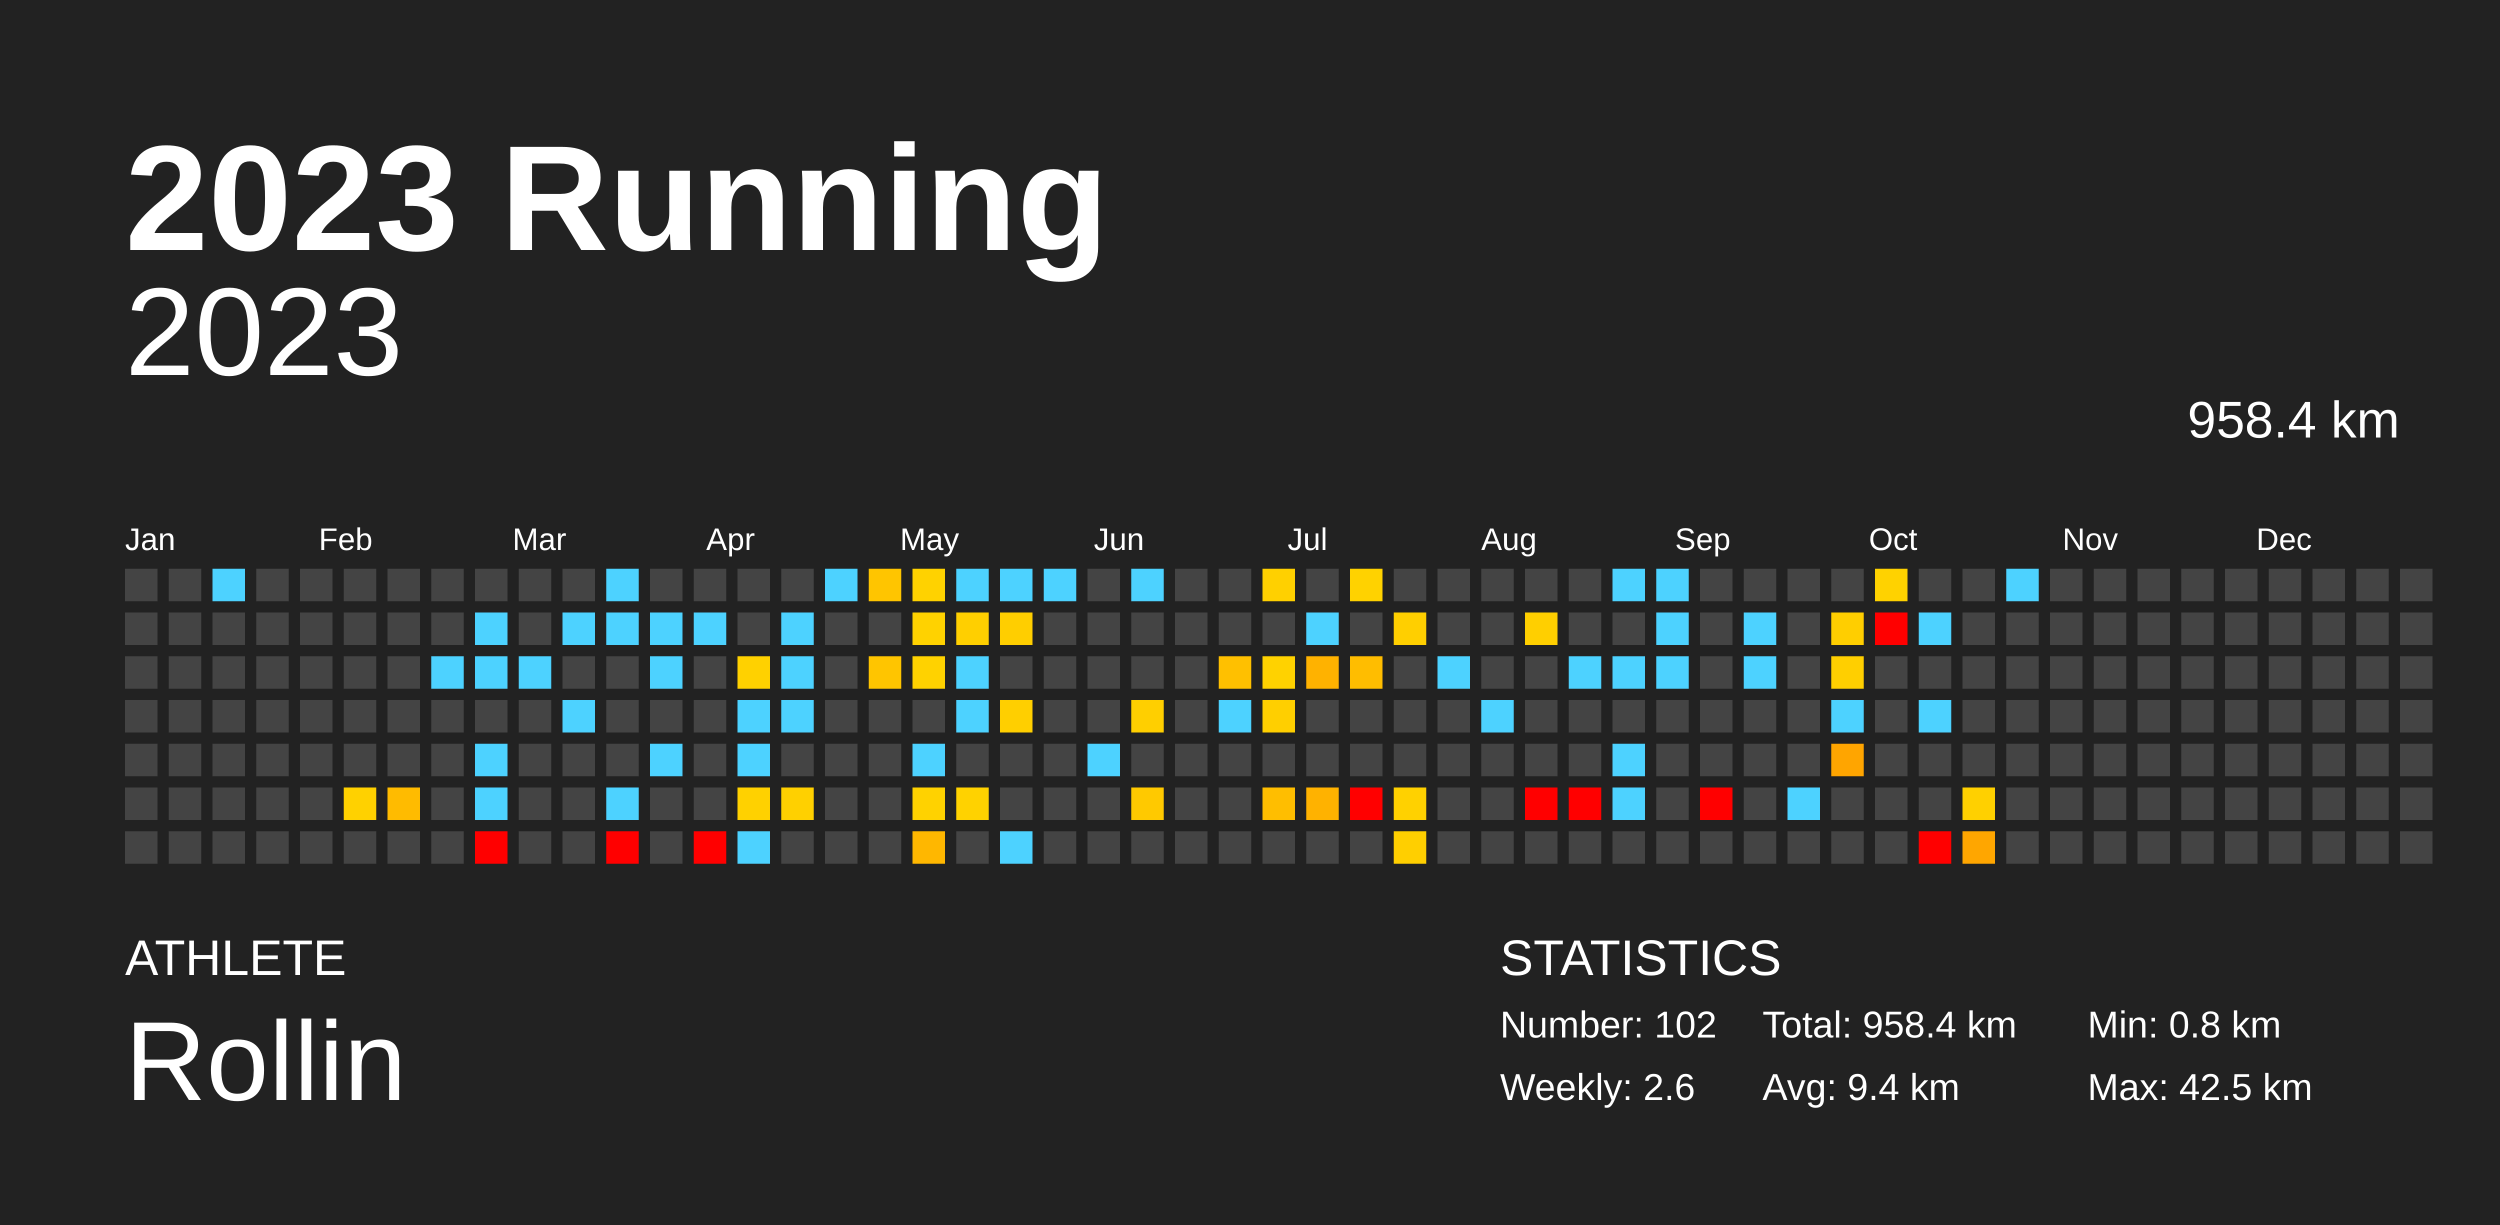
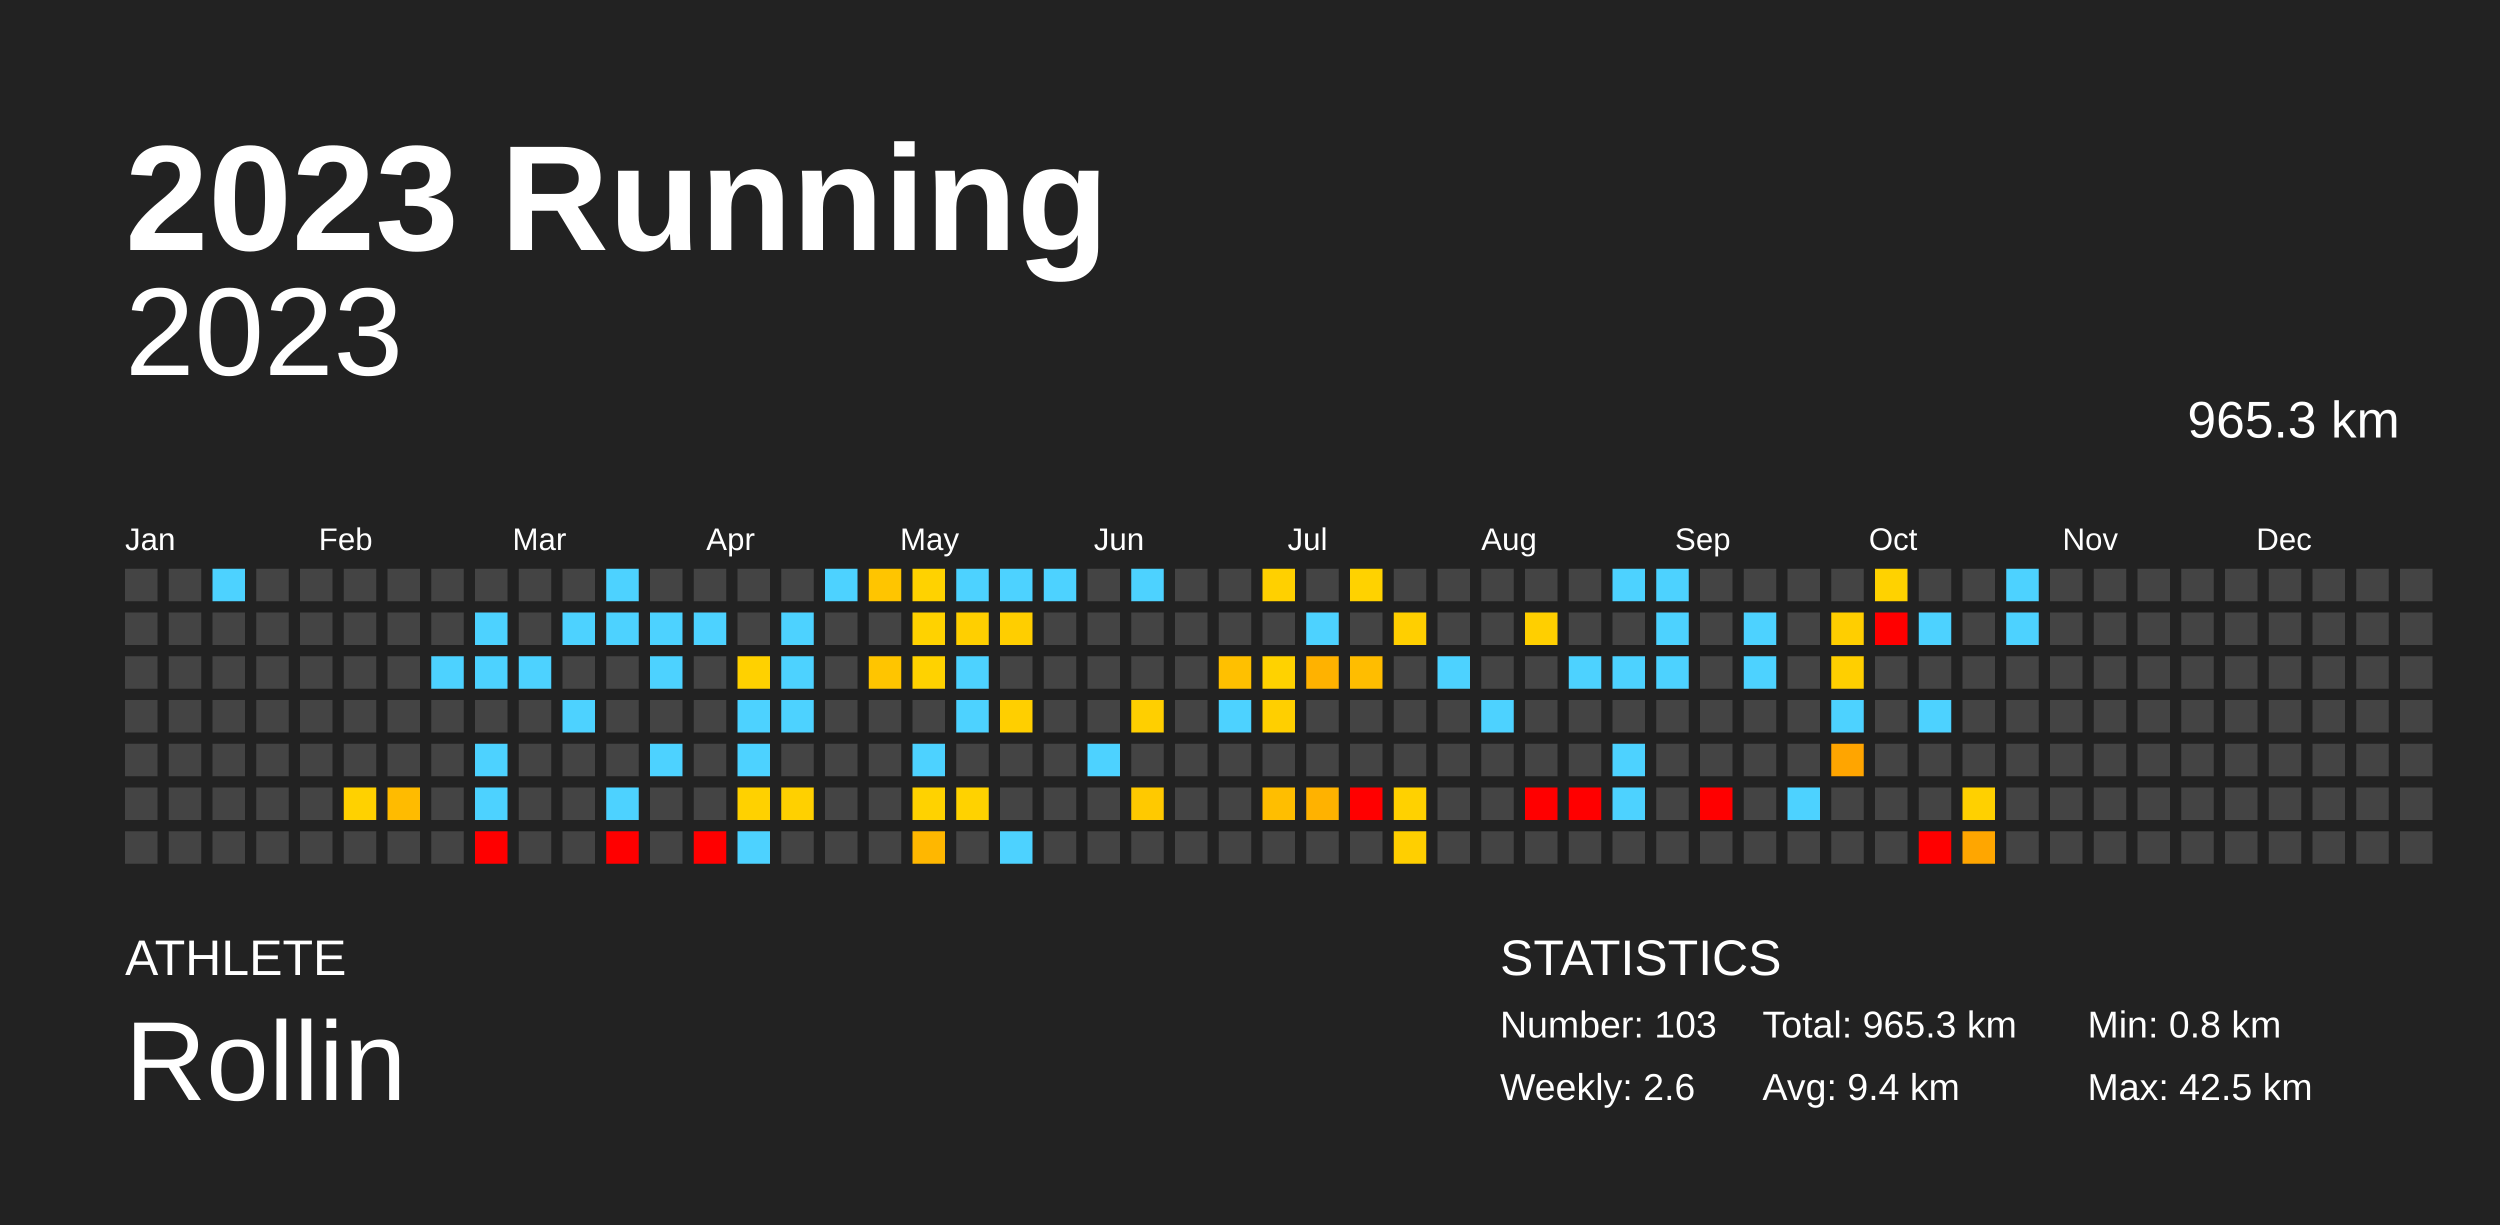
<svg xmlns="http://www.w3.org/2000/svg" baseProfile="full" height="98mm" version="1.1" viewBox="0,0,200,98" width="200mm">
  <defs />
  <rect fill="#222222" height="98" width="200" x="0" y="0" />
  <text fill="#FFFFFF" style="font-size:12px; font-family:Arial; font-weight:bold;" x="10" y="20">2023 Running</text>
  <text fill="#FFFFFF" style="font-size:4px; font-family:Arial" x="10" y="78">ATHLETE</text>
  <text fill="#FFFFFF" style="font-size:9px; font-family:Arial" x="10" y="88">Rollin</text>
  <text fill="#FFFFFF" style="font-size:4px; font-family:Arial" x="120" y="78">STATISTICS</text>
-   <text fill="#FFFFFF" style="font-size:3px; font-family:Arial" x="120" y="83">Number: 102</text>
+   <text fill="#FFFFFF" style="font-size:3px; font-family:Arial" x="120" y="83">Number: 103</text>
  <text fill="#FFFFFF" style="font-size:3px; font-family:Arial" x="120" y="88">Weekly: 2.6</text>
-   <text fill="#FFFFFF" style="font-size:3px; font-family:Arial" x="141" y="83">Total: 958.4 km</text>
+   <text fill="#FFFFFF" style="font-size:3px; font-family:Arial" x="141" y="83">Total: 965.3 km</text>
  <text fill="#FFFFFF" style="font-size:3px; font-family:Arial" x="141" y="88">Avg: 9.4 km</text>
  <text fill="#FFFFFF" style="font-size:3px; font-family:Arial" x="167" y="83">Min: 0.8 km</text>
  <text fill="#FFFFFF" style="font-size:3px; font-family:Arial" x="167" y="88">Max: 42.5 km</text>
  <text alignment-baseline="hanging" fill="#FFFFFF" style="font-size:10.0px; font-family:Arial;" x="10" y="30">2023</text>
-   <text alignment-baseline="hanging" fill="#FFFFFF" style="font-size:4.125px; font-family:Arial;" x="175" y="35">958.4 km</text>
+   <text alignment-baseline="hanging" fill="#FFFFFF" style="font-size:4.125px; font-family:Arial;" x="175" y="35">965.3 km</text>
  <text fill="#FFFFFF" style="font-size:2.5px; font-family:Arial" x="10.0" y="44">Jan</text>
  <text fill="#FFFFFF" style="font-size:2.5px; font-family:Arial" x="25.5" y="44">Feb</text>
  <text fill="#FFFFFF" style="font-size:2.5px; font-family:Arial" x="41.0" y="44">Mar</text>
  <text fill="#FFFFFF" style="font-size:2.5px; font-family:Arial" x="56.5" y="44">Apr</text>
  <text fill="#FFFFFF" style="font-size:2.5px; font-family:Arial" x="72.0" y="44">May</text>
  <text fill="#FFFFFF" style="font-size:2.5px; font-family:Arial" x="87.5" y="44">Jun</text>
  <text fill="#FFFFFF" style="font-size:2.5px; font-family:Arial" x="103.0" y="44">Jul</text>
  <text fill="#FFFFFF" style="font-size:2.5px; font-family:Arial" x="118.5" y="44">Aug</text>
  <text fill="#FFFFFF" style="font-size:2.5px; font-family:Arial" x="134.0" y="44">Sep</text>
  <text fill="#FFFFFF" style="font-size:2.5px; font-family:Arial" x="149.5" y="44">Oct</text>
  <text fill="#FFFFFF" style="font-size:2.5px; font-family:Arial" x="165.0" y="44">Nov</text>
  <text fill="#FFFFFF" style="font-size:2.5px; font-family:Arial" x="180.5" y="44">Dec</text>
  <rect fill="#444444" height="2.6" width="2.6" x="10.0" y="45.5" />
  <rect fill="#444444" height="2.6" width="2.6" x="10.0" y="49.0" />
  <rect fill="#444444" height="2.6" width="2.6" x="10.0" y="52.5" />
  <rect fill="#444444" height="2.6" width="2.6" x="10.0" y="56.0" />
  <rect fill="#444444" height="2.6" width="2.6" x="10.0" y="59.5" />
  <rect fill="#444444" height="2.6" width="2.6" x="10.0" y="63.0" />
  <rect fill="#444444" height="2.6" width="2.6" x="10.0" y="66.5" />
  <rect fill="#444444" height="2.6" width="2.6" x="13.5" y="45.5" />
  <rect fill="#444444" height="2.6" width="2.6" x="13.5" y="49.0" />
  <rect fill="#444444" height="2.6" width="2.6" x="13.5" y="52.5" />
  <rect fill="#444444" height="2.6" width="2.6" x="13.5" y="56.0" />
  <rect fill="#444444" height="2.6" width="2.6" x="13.5" y="59.5" />
  <rect fill="#444444" height="2.6" width="2.6" x="13.5" y="63.0" />
  <rect fill="#444444" height="2.6" width="2.6" x="13.5" y="66.5" />
  <rect fill="#4dd2ff" height="2.6" width="2.6" x="17.0" y="45.5" />
  <rect fill="#444444" height="2.6" width="2.6" x="17.0" y="49.0" />
  <rect fill="#444444" height="2.6" width="2.6" x="17.0" y="52.5" />
  <rect fill="#444444" height="2.6" width="2.6" x="17.0" y="56.0" />
  <rect fill="#444444" height="2.6" width="2.6" x="17.0" y="59.5" />
  <rect fill="#444444" height="2.6" width="2.6" x="17.0" y="63.0" />
  <rect fill="#444444" height="2.6" width="2.6" x="17.0" y="66.5" />
  <rect fill="#444444" height="2.6" width="2.6" x="20.5" y="45.5" />
  <rect fill="#444444" height="2.6" width="2.6" x="20.5" y="49.0" />
  <rect fill="#444444" height="2.6" width="2.6" x="20.5" y="52.5" />
  <rect fill="#444444" height="2.6" width="2.6" x="20.5" y="56.0" />
  <rect fill="#444444" height="2.6" width="2.6" x="20.5" y="59.5" />
  <rect fill="#444444" height="2.6" width="2.6" x="20.5" y="63.0" />
  <rect fill="#444444" height="2.6" width="2.6" x="20.5" y="66.5" />
  <rect fill="#444444" height="2.6" width="2.6" x="24.0" y="45.5" />
  <rect fill="#444444" height="2.6" width="2.6" x="24.0" y="49.0" />
  <rect fill="#444444" height="2.6" width="2.6" x="24.0" y="52.5" />
  <rect fill="#444444" height="2.6" width="2.6" x="24.0" y="56.0" />
  <rect fill="#444444" height="2.6" width="2.6" x="24.0" y="59.5" />
  <rect fill="#444444" height="2.6" width="2.6" x="24.0" y="63.0" />
  <rect fill="#444444" height="2.6" width="2.6" x="24.0" y="66.5" />
  <rect fill="#444444" height="2.6" width="2.6" x="27.5" y="45.5" />
  <rect fill="#444444" height="2.6" width="2.6" x="27.5" y="49.0" />
  <rect fill="#444444" height="2.6" width="2.6" x="27.5" y="52.5" />
  <rect fill="#444444" height="2.6" width="2.6" x="27.5" y="56.0" />
  <rect fill="#444444" height="2.6" width="2.6" x="27.5" y="59.5" />
  <rect fill="#ffd100" height="2.6" width="2.6" x="27.5" y="63.0" />
  <rect fill="#444444" height="2.6" width="2.6" x="27.5" y="66.5" />
  <rect fill="#444444" height="2.6" width="2.6" x="31.0" y="45.5" />
  <rect fill="#444444" height="2.6" width="2.6" x="31.0" y="49.0" />
  <rect fill="#444444" height="2.6" width="2.6" x="31.0" y="52.5" />
  <rect fill="#444444" height="2.6" width="2.6" x="31.0" y="56.0" />
  <rect fill="#444444" height="2.6" width="2.6" x="31.0" y="59.5" />
  <rect fill="#ffbb00" height="2.6" width="2.6" x="31.0" y="63.0" />
  <rect fill="#444444" height="2.6" width="2.6" x="31.0" y="66.5" />
  <rect fill="#444444" height="2.6" width="2.6" x="34.5" y="45.5" />
  <rect fill="#444444" height="2.6" width="2.6" x="34.5" y="49.0" />
  <rect fill="#4dd2ff" height="2.6" width="2.6" x="34.5" y="52.5" />
  <rect fill="#444444" height="2.6" width="2.6" x="34.5" y="56.0" />
  <rect fill="#444444" height="2.6" width="2.6" x="34.5" y="59.5" />
  <rect fill="#444444" height="2.6" width="2.6" x="34.5" y="63.0" />
  <rect fill="#444444" height="2.6" width="2.6" x="34.5" y="66.5" />
  <rect fill="#444444" height="2.6" width="2.6" x="38.0" y="45.5" />
  <rect fill="#4dd2ff" height="2.6" width="2.6" x="38.0" y="49.0" />
  <rect fill="#4dd2ff" height="2.6" width="2.6" x="38.0" y="52.5" />
  <rect fill="#444444" height="2.6" width="2.6" x="38.0" y="56.0" />
  <rect fill="#4dd2ff" height="2.6" width="2.6" x="38.0" y="59.5" />
  <rect fill="#4dd2ff" height="2.6" width="2.6" x="38.0" y="63.0" />
  <rect fill="red" height="2.6" width="2.6" x="38.0" y="66.5" />
  <rect fill="#444444" height="2.6" width="2.6" x="41.5" y="45.5" />
  <rect fill="#444444" height="2.6" width="2.6" x="41.5" y="49.0" />
  <rect fill="#4dd2ff" height="2.6" width="2.6" x="41.5" y="52.5" />
  <rect fill="#444444" height="2.6" width="2.6" x="41.5" y="56.0" />
  <rect fill="#444444" height="2.6" width="2.6" x="41.5" y="59.5" />
  <rect fill="#444444" height="2.6" width="2.6" x="41.5" y="63.0" />
  <rect fill="#444444" height="2.6" width="2.6" x="41.5" y="66.5" />
  <rect fill="#444444" height="2.6" width="2.6" x="45.0" y="45.5" />
  <rect fill="#4dd2ff" height="2.6" width="2.6" x="45.0" y="49.0" />
  <rect fill="#444444" height="2.6" width="2.6" x="45.0" y="52.5" />
  <rect fill="#4dd2ff" height="2.6" width="2.6" x="45.0" y="56.0" />
  <rect fill="#444444" height="2.6" width="2.6" x="45.0" y="59.5" />
  <rect fill="#444444" height="2.6" width="2.6" x="45.0" y="63.0" />
  <rect fill="#444444" height="2.6" width="2.6" x="45.0" y="66.5" />
  <rect fill="#4dd2ff" height="2.6" width="2.6" x="48.5" y="45.5" />
  <rect fill="#4dd2ff" height="2.6" width="2.6" x="48.5" y="49.0" />
  <rect fill="#444444" height="2.6" width="2.6" x="48.5" y="52.5" />
  <rect fill="#444444" height="2.6" width="2.6" x="48.5" y="56.0" />
  <rect fill="#444444" height="2.6" width="2.6" x="48.5" y="59.5" />
  <rect fill="#4dd2ff" height="2.6" width="2.6" x="48.5" y="63.0" />
  <rect fill="red" height="2.6" width="2.6" x="48.5" y="66.5" />
  <rect fill="#444444" height="2.6" width="2.6" x="52.0" y="45.5" />
  <rect fill="#4dd2ff" height="2.6" width="2.6" x="52.0" y="49.0" />
  <rect fill="#4dd2ff" height="2.6" width="2.6" x="52.0" y="52.5" />
  <rect fill="#444444" height="2.6" width="2.6" x="52.0" y="56.0" />
  <rect fill="#4dd2ff" height="2.6" width="2.6" x="52.0" y="59.5" />
  <rect fill="#444444" height="2.6" width="2.6" x="52.0" y="63.0" />
  <rect fill="#444444" height="2.6" width="2.6" x="52.0" y="66.5" />
  <rect fill="#444444" height="2.6" width="2.6" x="55.5" y="45.5" />
  <rect fill="#4dd2ff" height="2.6" width="2.6" x="55.5" y="49.0" />
  <rect fill="#444444" height="2.6" width="2.6" x="55.5" y="52.5" />
  <rect fill="#444444" height="2.6" width="2.6" x="55.5" y="56.0" />
  <rect fill="#444444" height="2.6" width="2.6" x="55.5" y="59.5" />
  <rect fill="#444444" height="2.6" width="2.6" x="55.5" y="63.0" />
  <rect fill="red" height="2.6" width="2.6" x="55.5" y="66.5" />
  <rect fill="#444444" height="2.6" width="2.6" x="59.0" y="45.5" />
  <rect fill="#444444" height="2.6" width="2.6" x="59.0" y="49.0" />
  <rect fill="#ffd100" height="2.6" width="2.6" x="59.0" y="52.5" />
  <rect fill="#4dd2ff" height="2.6" width="2.6" x="59.0" y="56.0" />
  <rect fill="#4dd2ff" height="2.6" width="2.6" x="59.0" y="59.5" />
  <rect fill="#ffd100" height="2.6" width="2.6" x="59.0" y="63.0" />
  <rect fill="#4dd2ff" height="2.6" width="2.6" x="59.0" y="66.5" />
  <rect fill="#444444" height="2.6" width="2.6" x="62.5" y="45.5" />
  <rect fill="#4dd2ff" height="2.6" width="2.6" x="62.5" y="49.0" />
  <rect fill="#4dd2ff" height="2.6" width="2.6" x="62.5" y="52.5" />
  <rect fill="#4dd2ff" height="2.6" width="2.6" x="62.5" y="56.0" />
  <rect fill="#444444" height="2.6" width="2.6" x="62.5" y="59.5" />
  <rect fill="#ffd000" height="2.6" width="2.6" x="62.5" y="63.0" />
  <rect fill="#444444" height="2.6" width="2.6" x="62.5" y="66.5" />
  <rect fill="#4dd2ff" height="2.6" width="2.6" x="66.0" y="45.5" />
  <rect fill="#444444" height="2.6" width="2.6" x="66.0" y="49.0" />
  <rect fill="#444444" height="2.6" width="2.6" x="66.0" y="52.5" />
  <rect fill="#444444" height="2.6" width="2.6" x="66.0" y="56.0" />
  <rect fill="#444444" height="2.6" width="2.6" x="66.0" y="59.5" />
  <rect fill="#444444" height="2.6" width="2.6" x="66.0" y="63.0" />
  <rect fill="#444444" height="2.6" width="2.6" x="66.0" y="66.5" />
  <rect fill="#ffc500" height="2.6" width="2.6" x="69.5" y="45.5" />
  <rect fill="#444444" height="2.6" width="2.6" x="69.5" y="49.0" />
  <rect fill="#ffc500" height="2.6" width="2.6" x="69.5" y="52.5" />
  <rect fill="#444444" height="2.6" width="2.6" x="69.5" y="56.0" />
  <rect fill="#444444" height="2.6" width="2.6" x="69.5" y="59.5" />
  <rect fill="#444444" height="2.6" width="2.6" x="69.5" y="63.0" />
  <rect fill="#444444" height="2.6" width="2.6" x="69.5" y="66.5" />
  <rect fill="#ffd200" height="2.6" width="2.6" x="73.0" y="45.5" />
  <rect fill="#ffd200" height="2.6" width="2.6" x="73.0" y="49.0" />
  <rect fill="#ffd200" height="2.6" width="2.6" x="73.0" y="52.5" />
  <rect fill="#444444" height="2.6" width="2.6" x="73.0" y="56.0" />
  <rect fill="#4dd2ff" height="2.6" width="2.6" x="73.0" y="59.5" />
  <rect fill="#ffd200" height="2.6" width="2.6" x="73.0" y="63.0" />
  <rect fill="#ffb700" height="2.6" width="2.6" x="73.0" y="66.5" />
  <rect fill="#4dd2ff" height="2.6" width="2.6" x="76.5" y="45.5" />
  <rect fill="#ffcf00" height="2.6" width="2.6" x="76.5" y="49.0" />
  <rect fill="#4dd2ff" height="2.6" width="2.6" x="76.5" y="52.5" />
  <rect fill="#4dd2ff" height="2.6" width="2.6" x="76.5" y="56.0" />
  <rect fill="#444444" height="2.6" width="2.6" x="76.5" y="59.5" />
  <rect fill="#ffd200" height="2.6" width="2.6" x="76.5" y="63.0" />
  <rect fill="#444444" height="2.6" width="2.6" x="76.5" y="66.5" />
  <rect fill="#4dd2ff" height="2.6" width="2.6" x="80.0" y="45.5" />
  <rect fill="#ffce00" height="2.6" width="2.6" x="80.0" y="49.0" />
  <rect fill="#444444" height="2.6" width="2.6" x="80.0" y="52.5" />
  <rect fill="#ffcf00" height="2.6" width="2.6" x="80.0" y="56.0" />
  <rect fill="#444444" height="2.6" width="2.6" x="80.0" y="59.5" />
  <rect fill="#444444" height="2.6" width="2.6" x="80.0" y="63.0" />
  <rect fill="#4dd2ff" height="2.6" width="2.6" x="80.0" y="66.5" />
  <rect fill="#4dd2ff" height="2.6" width="2.6" x="83.5" y="45.5" />
  <rect fill="#444444" height="2.6" width="2.6" x="83.5" y="49.0" />
  <rect fill="#444444" height="2.6" width="2.6" x="83.5" y="52.5" />
  <rect fill="#444444" height="2.6" width="2.6" x="83.5" y="56.0" />
  <rect fill="#444444" height="2.6" width="2.6" x="83.5" y="59.5" />
  <rect fill="#444444" height="2.6" width="2.6" x="83.5" y="63.0" />
  <rect fill="#444444" height="2.6" width="2.6" x="83.5" y="66.5" />
  <rect fill="#444444" height="2.6" width="2.6" x="87.0" y="45.5" />
  <rect fill="#444444" height="2.6" width="2.6" x="87.0" y="49.0" />
  <rect fill="#444444" height="2.6" width="2.6" x="87.0" y="52.5" />
  <rect fill="#444444" height="2.6" width="2.6" x="87.0" y="56.0" />
  <rect fill="#4dd2ff" height="2.6" width="2.6" x="87.0" y="59.5" />
  <rect fill="#444444" height="2.6" width="2.6" x="87.0" y="63.0" />
  <rect fill="#444444" height="2.6" width="2.6" x="87.0" y="66.5" />
  <rect fill="#4dd2ff" height="2.6" width="2.6" x="90.5" y="45.5" />
  <rect fill="#444444" height="2.6" width="2.6" x="90.5" y="49.0" />
  <rect fill="#444444" height="2.6" width="2.6" x="90.5" y="52.5" />
  <rect fill="#ffcf00" height="2.6" width="2.6" x="90.5" y="56.0" />
  <rect fill="#444444" height="2.6" width="2.6" x="90.5" y="59.5" />
  <rect fill="#ffc900" height="2.6" width="2.6" x="90.5" y="63.0" />
  <rect fill="#444444" height="2.6" width="2.6" x="90.5" y="66.5" />
  <rect fill="#444444" height="2.6" width="2.6" x="94.0" y="45.5" />
  <rect fill="#444444" height="2.6" width="2.6" x="94.0" y="49.0" />
  <rect fill="#444444" height="2.6" width="2.6" x="94.0" y="52.5" />
  <rect fill="#444444" height="2.6" width="2.6" x="94.0" y="56.0" />
  <rect fill="#444444" height="2.6" width="2.6" x="94.0" y="59.5" />
  <rect fill="#444444" height="2.6" width="2.6" x="94.0" y="63.0" />
  <rect fill="#444444" height="2.6" width="2.6" x="94.0" y="66.5" />
  <rect fill="#444444" height="2.6" width="2.6" x="97.5" y="45.5" />
  <rect fill="#444444" height="2.6" width="2.6" x="97.5" y="49.0" />
  <rect fill="#ffc000" height="2.6" width="2.6" x="97.5" y="52.5" />
  <rect fill="#4dd2ff" height="2.6" width="2.6" x="97.5" y="56.0" />
  <rect fill="#444444" height="2.6" width="2.6" x="97.5" y="59.5" />
  <rect fill="#444444" height="2.6" width="2.6" x="97.5" y="63.0" />
  <rect fill="#444444" height="2.6" width="2.6" x="97.5" y="66.5" />
  <rect fill="#ffd000" height="2.6" width="2.6" x="101.0" y="45.5" />
  <rect fill="#444444" height="2.6" width="2.6" x="101.0" y="49.0" />
  <rect fill="#ffd200" height="2.6" width="2.6" x="101.0" y="52.5" />
  <rect fill="#ffcf00" height="2.6" width="2.6" x="101.0" y="56.0" />
  <rect fill="#444444" height="2.6" width="2.6" x="101.0" y="59.5" />
  <rect fill="#ffbe00" height="2.6" width="2.6" x="101.0" y="63.0" />
  <rect fill="#444444" height="2.6" width="2.6" x="101.0" y="66.5" />
  <rect fill="#444444" height="2.6" width="2.6" x="104.5" y="45.5" />
  <rect fill="#4dd2ff" height="2.6" width="2.6" x="104.5" y="49.0" />
  <rect fill="#ffb200" height="2.6" width="2.6" x="104.5" y="52.5" />
  <rect fill="#444444" height="2.6" width="2.6" x="104.5" y="56.0" />
  <rect fill="#444444" height="2.6" width="2.6" x="104.5" y="59.5" />
  <rect fill="#ffb200" height="2.6" width="2.6" x="104.5" y="63.0" />
  <rect fill="#444444" height="2.6" width="2.6" x="104.5" y="66.5" />
  <rect fill="#ffd200" height="2.6" width="2.6" x="108.0" y="45.5" />
  <rect fill="#444444" height="2.6" width="2.6" x="108.0" y="49.0" />
  <rect fill="#ffbd00" height="2.6" width="2.6" x="108.0" y="52.5" />
  <rect fill="#444444" height="2.6" width="2.6" x="108.0" y="56.0" />
  <rect fill="#444444" height="2.6" width="2.6" x="108.0" y="59.5" />
  <rect fill="red" height="2.6" width="2.6" x="108.0" y="63.0" />
  <rect fill="#444444" height="2.6" width="2.6" x="108.0" y="66.5" />
  <rect fill="#444444" height="2.6" width="2.6" x="111.5" y="45.5" />
  <rect fill="#ffcf00" height="2.6" width="2.6" x="111.5" y="49.0" />
  <rect fill="#444444" height="2.6" width="2.6" x="111.5" y="52.5" />
  <rect fill="#444444" height="2.6" width="2.6" x="111.5" y="56.0" />
  <rect fill="#444444" height="2.6" width="2.6" x="111.5" y="59.5" />
  <rect fill="#ffd100" height="2.6" width="2.6" x="111.5" y="63.0" />
  <rect fill="#ffcf00" height="2.6" width="2.6" x="111.5" y="66.5" />
  <rect fill="#444444" height="2.6" width="2.6" x="115.0" y="45.5" />
  <rect fill="#444444" height="2.6" width="2.6" x="115.0" y="49.0" />
  <rect fill="#4dd2ff" height="2.6" width="2.6" x="115.0" y="52.5" />
  <rect fill="#444444" height="2.6" width="2.6" x="115.0" y="56.0" />
  <rect fill="#444444" height="2.6" width="2.6" x="115.0" y="59.5" />
  <rect fill="#444444" height="2.6" width="2.6" x="115.0" y="63.0" />
  <rect fill="#444444" height="2.6" width="2.6" x="115.0" y="66.5" />
  <rect fill="#444444" height="2.6" width="2.6" x="118.5" y="45.5" />
  <rect fill="#444444" height="2.6" width="2.6" x="118.5" y="49.0" />
  <rect fill="#444444" height="2.6" width="2.6" x="118.5" y="52.5" />
  <rect fill="#4dd2ff" height="2.6" width="2.6" x="118.5" y="56.0" />
  <rect fill="#444444" height="2.6" width="2.6" x="118.5" y="59.5" />
  <rect fill="#444444" height="2.6" width="2.6" x="118.5" y="63.0" />
  <rect fill="#444444" height="2.6" width="2.6" x="118.5" y="66.5" />
  <rect fill="#444444" height="2.6" width="2.6" x="122.0" y="45.5" />
  <rect fill="#ffcf00" height="2.6" width="2.6" x="122.0" y="49.0" />
  <rect fill="#444444" height="2.6" width="2.6" x="122.0" y="52.5" />
  <rect fill="#444444" height="2.6" width="2.6" x="122.0" y="56.0" />
  <rect fill="#444444" height="2.6" width="2.6" x="122.0" y="59.5" />
  <rect fill="red" height="2.6" width="2.6" x="122.0" y="63.0" />
  <rect fill="#444444" height="2.6" width="2.6" x="122.0" y="66.5" />
  <rect fill="#444444" height="2.6" width="2.6" x="125.5" y="45.5" />
  <rect fill="#444444" height="2.6" width="2.6" x="125.5" y="49.0" />
  <rect fill="#4dd2ff" height="2.6" width="2.6" x="125.5" y="52.5" />
  <rect fill="#444444" height="2.6" width="2.6" x="125.5" y="56.0" />
  <rect fill="#444444" height="2.6" width="2.6" x="125.5" y="59.5" />
  <rect fill="red" height="2.6" width="2.6" x="125.5" y="63.0" />
  <rect fill="#444444" height="2.6" width="2.6" x="125.5" y="66.5" />
  <rect fill="#4dd2ff" height="2.6" width="2.6" x="129.0" y="45.5" />
  <rect fill="#444444" height="2.6" width="2.6" x="129.0" y="49.0" />
  <rect fill="#4dd2ff" height="2.6" width="2.6" x="129.0" y="52.5" />
  <rect fill="#444444" height="2.6" width="2.6" x="129.0" y="56.0" />
  <rect fill="#4dd2ff" height="2.6" width="2.6" x="129.0" y="59.5" />
  <rect fill="#4dd2ff" height="2.6" width="2.6" x="129.0" y="63.0" />
  <rect fill="#444444" height="2.6" width="2.6" x="129.0" y="66.5" />
  <rect fill="#4dd2ff" height="2.6" width="2.6" x="132.5" y="45.5" />
  <rect fill="#4dd2ff" height="2.6" width="2.6" x="132.5" y="49.0" />
  <rect fill="#4dd2ff" height="2.6" width="2.6" x="132.5" y="52.5" />
  <rect fill="#444444" height="2.6" width="2.6" x="132.5" y="56.0" />
  <rect fill="#444444" height="2.6" width="2.6" x="132.5" y="59.5" />
  <rect fill="#444444" height="2.6" width="2.6" x="132.5" y="63.0" />
  <rect fill="#444444" height="2.6" width="2.6" x="132.5" y="66.5" />
  <rect fill="#444444" height="2.6" width="2.6" x="136.0" y="45.5" />
  <rect fill="#444444" height="2.6" width="2.6" x="136.0" y="49.0" />
  <rect fill="#444444" height="2.6" width="2.6" x="136.0" y="52.5" />
  <rect fill="#444444" height="2.6" width="2.6" x="136.0" y="56.0" />
  <rect fill="#444444" height="2.6" width="2.6" x="136.0" y="59.5" />
  <rect fill="red" height="2.6" width="2.6" x="136.0" y="63.0" />
  <rect fill="#444444" height="2.6" width="2.6" x="136.0" y="66.5" />
  <rect fill="#444444" height="2.6" width="2.6" x="139.5" y="45.5" />
  <rect fill="#4dd2ff" height="2.6" width="2.6" x="139.5" y="49.0" />
  <rect fill="#4dd2ff" height="2.6" width="2.6" x="139.5" y="52.5" />
  <rect fill="#444444" height="2.6" width="2.6" x="139.5" y="56.0" />
  <rect fill="#444444" height="2.6" width="2.6" x="139.5" y="59.5" />
  <rect fill="#444444" height="2.6" width="2.6" x="139.5" y="63.0" />
  <rect fill="#444444" height="2.6" width="2.6" x="139.5" y="66.5" />
  <rect fill="#444444" height="2.6" width="2.6" x="143.0" y="45.5" />
  <rect fill="#444444" height="2.6" width="2.6" x="143.0" y="49.0" />
  <rect fill="#444444" height="2.6" width="2.6" x="143.0" y="52.5" />
  <rect fill="#444444" height="2.6" width="2.6" x="143.0" y="56.0" />
  <rect fill="#444444" height="2.6" width="2.6" x="143.0" y="59.5" />
  <rect fill="#4dd2ff" height="2.6" width="2.6" x="143.0" y="63.0" />
  <rect fill="#444444" height="2.6" width="2.6" x="143.0" y="66.5" />
  <rect fill="#444444" height="2.6" width="2.6" x="146.5" y="45.5" />
  <rect fill="#ffce00" height="2.6" width="2.6" x="146.5" y="49.0" />
  <rect fill="#ffcf00" height="2.6" width="2.6" x="146.5" y="52.5" />
  <rect fill="#4dd2ff" height="2.6" width="2.6" x="146.5" y="56.0" />
  <rect fill="#ffa500" height="2.6" width="2.6" x="146.5" y="59.5" />
  <rect fill="#444444" height="2.6" width="2.6" x="146.5" y="63.0" />
  <rect fill="#444444" height="2.6" width="2.6" x="146.5" y="66.5" />
  <rect fill="#ffd200" height="2.6" width="2.6" x="150.0" y="45.5" />
  <rect fill="red" height="2.6" width="2.6" x="150.0" y="49.0" />
  <rect fill="#444444" height="2.6" width="2.6" x="150.0" y="52.5" />
  <rect fill="#444444" height="2.6" width="2.6" x="150.0" y="56.0" />
  <rect fill="#444444" height="2.6" width="2.6" x="150.0" y="59.5" />
  <rect fill="#444444" height="2.6" width="2.6" x="150.0" y="63.0" />
  <rect fill="#444444" height="2.6" width="2.6" x="150.0" y="66.5" />
  <rect fill="#444444" height="2.6" width="2.6" x="153.5" y="45.5" />
  <rect fill="#4dd2ff" height="2.6" width="2.6" x="153.5" y="49.0" />
  <rect fill="#444444" height="2.6" width="2.6" x="153.5" y="52.5" />
  <rect fill="#4dd2ff" height="2.6" width="2.6" x="153.5" y="56.0" />
  <rect fill="#444444" height="2.6" width="2.6" x="153.5" y="59.5" />
  <rect fill="#444444" height="2.6" width="2.6" x="153.5" y="63.0" />
  <rect fill="red" height="2.6" width="2.6" x="153.5" y="66.5" />
  <rect fill="#444444" height="2.6" width="2.6" x="157.0" y="45.5" />
  <rect fill="#444444" height="2.6" width="2.6" x="157.0" y="49.0" />
  <rect fill="#444444" height="2.6" width="2.6" x="157.0" y="52.5" />
  <rect fill="#444444" height="2.6" width="2.6" x="157.0" y="56.0" />
  <rect fill="#444444" height="2.6" width="2.6" x="157.0" y="59.5" />
  <rect fill="#ffd000" height="2.6" width="2.6" x="157.0" y="63.0" />
  <rect fill="#ffa600" height="2.6" width="2.6" x="157.0" y="66.5" />
  <rect fill="#4dd2ff" height="2.6" width="2.6" x="160.5" y="45.5" />
-   <rect fill="#444444" height="2.6" width="2.6" x="160.5" y="49.0" />
+   <rect fill="#4dd2ff" height="2.6" width="2.6" x="160.5" y="49.0" />
  <rect fill="#444444" height="2.6" width="2.6" x="160.5" y="52.5" />
  <rect fill="#444444" height="2.6" width="2.6" x="160.5" y="56.0" />
  <rect fill="#444444" height="2.6" width="2.6" x="160.5" y="59.5" />
  <rect fill="#444444" height="2.6" width="2.6" x="160.5" y="63.0" />
  <rect fill="#444444" height="2.6" width="2.6" x="160.5" y="66.5" />
  <rect fill="#444444" height="2.6" width="2.6" x="164.0" y="45.5" />
  <rect fill="#444444" height="2.6" width="2.6" x="164.0" y="49.0" />
  <rect fill="#444444" height="2.6" width="2.6" x="164.0" y="52.5" />
  <rect fill="#444444" height="2.6" width="2.6" x="164.0" y="56.0" />
  <rect fill="#444444" height="2.6" width="2.6" x="164.0" y="59.5" />
  <rect fill="#444444" height="2.6" width="2.6" x="164.0" y="63.0" />
  <rect fill="#444444" height="2.6" width="2.6" x="164.0" y="66.5" />
  <rect fill="#444444" height="2.6" width="2.6" x="167.5" y="45.5" />
  <rect fill="#444444" height="2.6" width="2.6" x="167.5" y="49.0" />
  <rect fill="#444444" height="2.6" width="2.6" x="167.5" y="52.5" />
  <rect fill="#444444" height="2.6" width="2.6" x="167.5" y="56.0" />
  <rect fill="#444444" height="2.6" width="2.6" x="167.5" y="59.5" />
  <rect fill="#444444" height="2.6" width="2.6" x="167.5" y="63.0" />
  <rect fill="#444444" height="2.6" width="2.6" x="167.5" y="66.5" />
  <rect fill="#444444" height="2.6" width="2.6" x="171.0" y="45.5" />
  <rect fill="#444444" height="2.6" width="2.6" x="171.0" y="49.0" />
  <rect fill="#444444" height="2.6" width="2.6" x="171.0" y="52.5" />
  <rect fill="#444444" height="2.6" width="2.6" x="171.0" y="56.0" />
  <rect fill="#444444" height="2.6" width="2.6" x="171.0" y="59.5" />
  <rect fill="#444444" height="2.6" width="2.6" x="171.0" y="63.0" />
  <rect fill="#444444" height="2.6" width="2.6" x="171.0" y="66.5" />
  <rect fill="#444444" height="2.6" width="2.6" x="174.5" y="45.5" />
  <rect fill="#444444" height="2.6" width="2.6" x="174.5" y="49.0" />
  <rect fill="#444444" height="2.6" width="2.6" x="174.5" y="52.5" />
  <rect fill="#444444" height="2.6" width="2.6" x="174.5" y="56.0" />
  <rect fill="#444444" height="2.6" width="2.6" x="174.5" y="59.5" />
  <rect fill="#444444" height="2.6" width="2.6" x="174.5" y="63.0" />
  <rect fill="#444444" height="2.6" width="2.6" x="174.5" y="66.5" />
  <rect fill="#444444" height="2.6" width="2.6" x="178.0" y="45.5" />
  <rect fill="#444444" height="2.6" width="2.6" x="178.0" y="49.0" />
  <rect fill="#444444" height="2.6" width="2.6" x="178.0" y="52.5" />
  <rect fill="#444444" height="2.6" width="2.6" x="178.0" y="56.0" />
  <rect fill="#444444" height="2.6" width="2.6" x="178.0" y="59.5" />
  <rect fill="#444444" height="2.6" width="2.6" x="178.0" y="63.0" />
  <rect fill="#444444" height="2.6" width="2.6" x="178.0" y="66.5" />
  <rect fill="#444444" height="2.6" width="2.6" x="181.5" y="45.5" />
  <rect fill="#444444" height="2.6" width="2.6" x="181.5" y="49.0" />
  <rect fill="#444444" height="2.6" width="2.6" x="181.5" y="52.5" />
  <rect fill="#444444" height="2.6" width="2.6" x="181.5" y="56.0" />
  <rect fill="#444444" height="2.6" width="2.6" x="181.5" y="59.5" />
  <rect fill="#444444" height="2.6" width="2.6" x="181.5" y="63.0" />
  <rect fill="#444444" height="2.6" width="2.6" x="181.5" y="66.5" />
  <rect fill="#444444" height="2.6" width="2.6" x="185.0" y="45.5" />
  <rect fill="#444444" height="2.6" width="2.6" x="185.0" y="49.0" />
  <rect fill="#444444" height="2.6" width="2.6" x="185.0" y="52.5" />
  <rect fill="#444444" height="2.6" width="2.6" x="185.0" y="56.0" />
  <rect fill="#444444" height="2.6" width="2.6" x="185.0" y="59.5" />
  <rect fill="#444444" height="2.6" width="2.6" x="185.0" y="63.0" />
  <rect fill="#444444" height="2.6" width="2.6" x="185.0" y="66.5" />
  <rect fill="#444444" height="2.6" width="2.6" x="188.5" y="45.5" />
  <rect fill="#444444" height="2.6" width="2.6" x="188.5" y="49.0" />
  <rect fill="#444444" height="2.6" width="2.6" x="188.5" y="52.5" />
  <rect fill="#444444" height="2.6" width="2.6" x="188.5" y="56.0" />
  <rect fill="#444444" height="2.6" width="2.6" x="188.5" y="59.5" />
  <rect fill="#444444" height="2.6" width="2.6" x="188.5" y="63.0" />
  <rect fill="#444444" height="2.6" width="2.6" x="188.5" y="66.5" />
  <rect fill="#444444" height="2.6" width="2.6" x="192.0" y="45.5" />
  <rect fill="#444444" height="2.6" width="2.6" x="192.0" y="49.0" />
  <rect fill="#444444" height="2.6" width="2.6" x="192.0" y="52.5" />
  <rect fill="#444444" height="2.6" width="2.6" x="192.0" y="56.0" />
  <rect fill="#444444" height="2.6" width="2.6" x="192.0" y="59.5" />
  <rect fill="#444444" height="2.6" width="2.6" x="192.0" y="63.0" />
  <rect fill="#444444" height="2.6" width="2.6" x="192.0" y="66.5" />
</svg>
